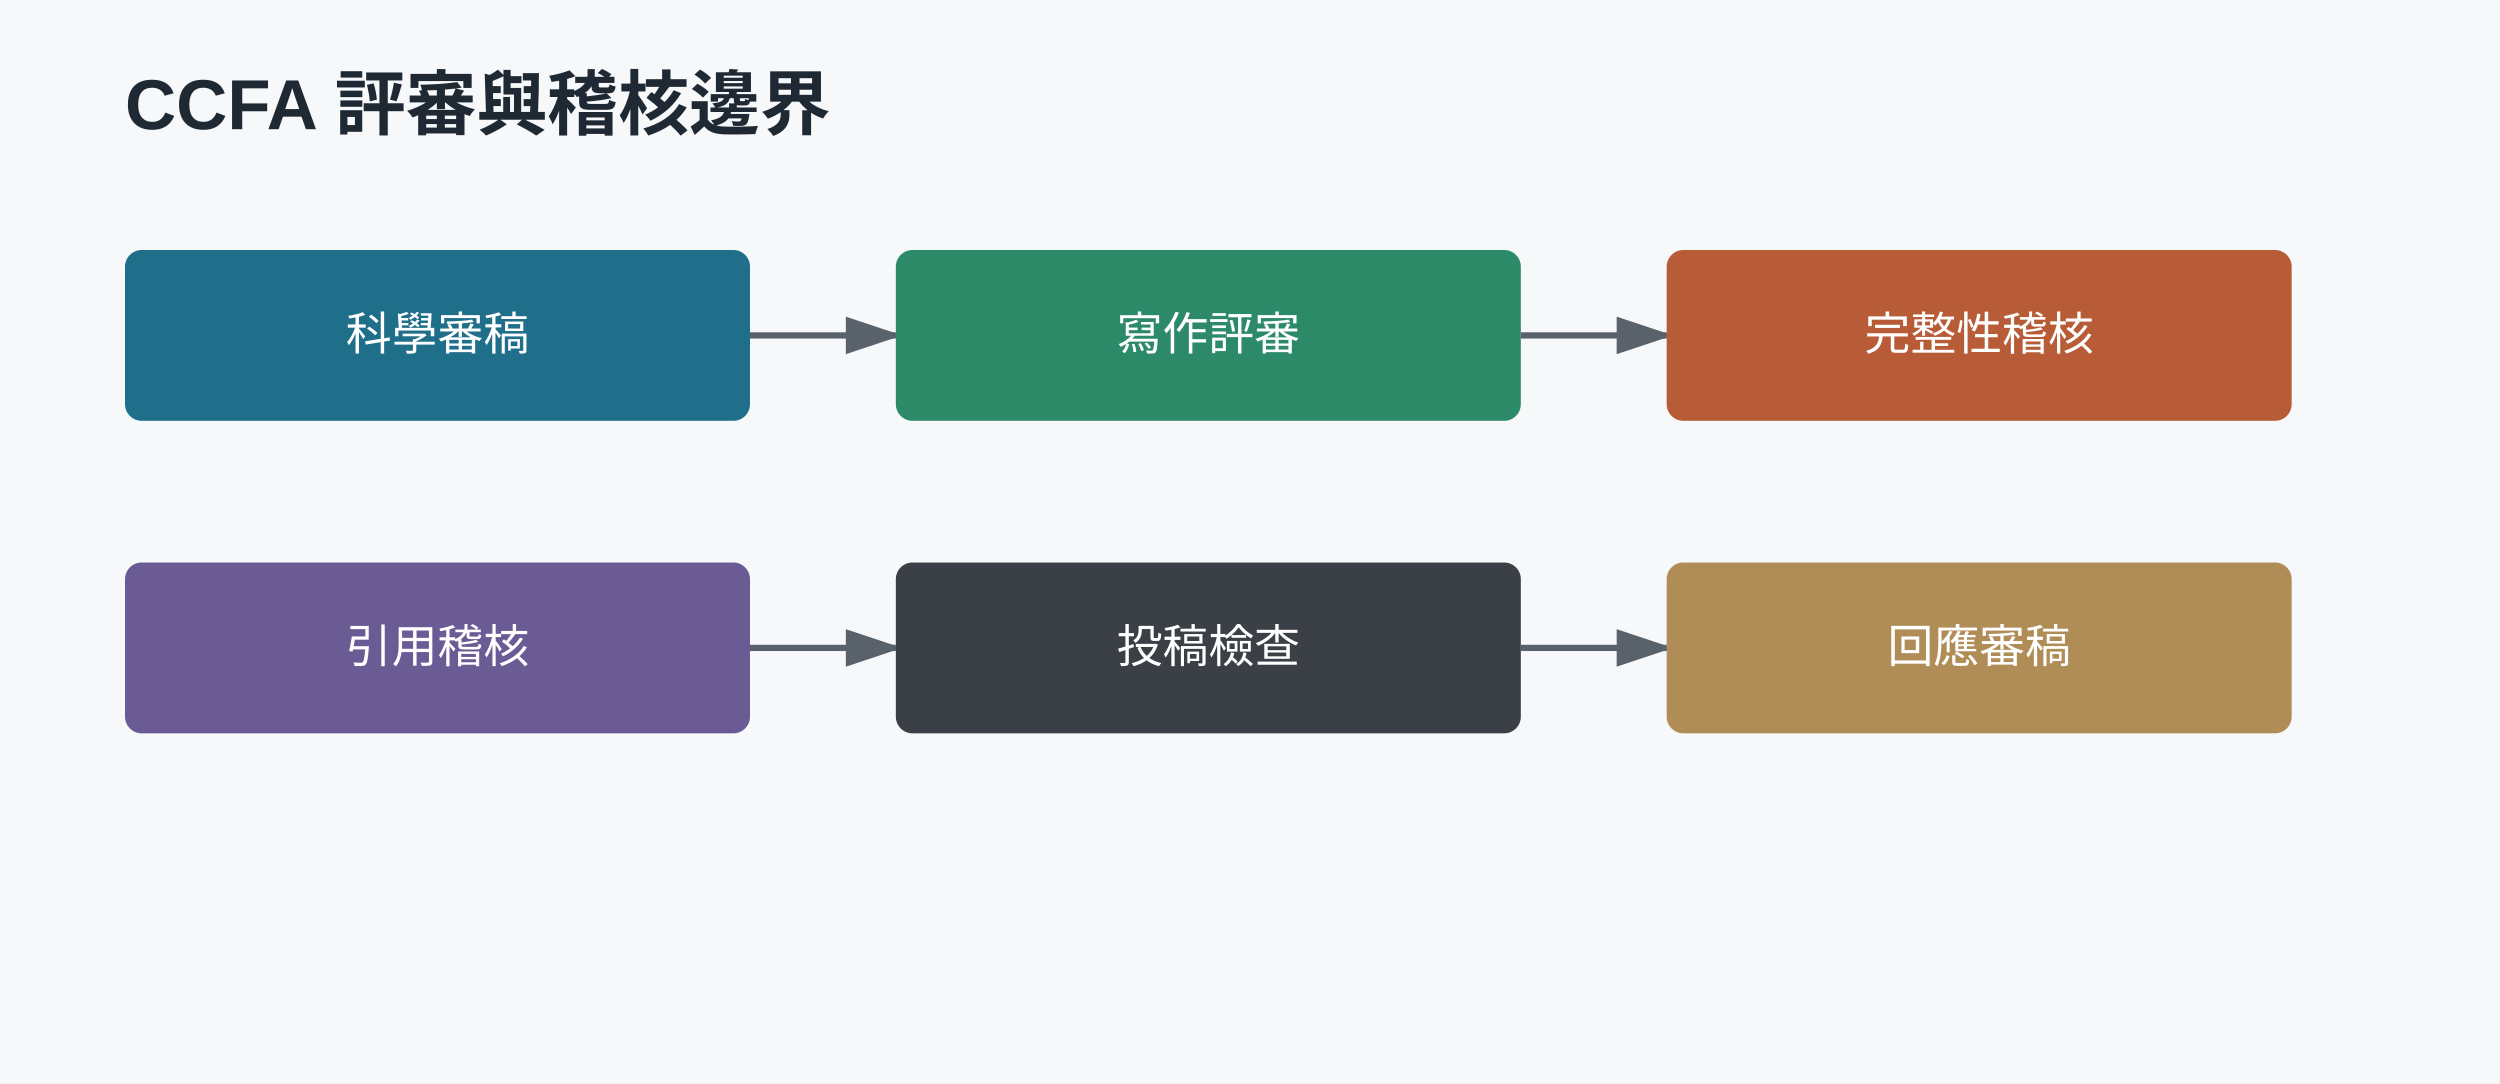
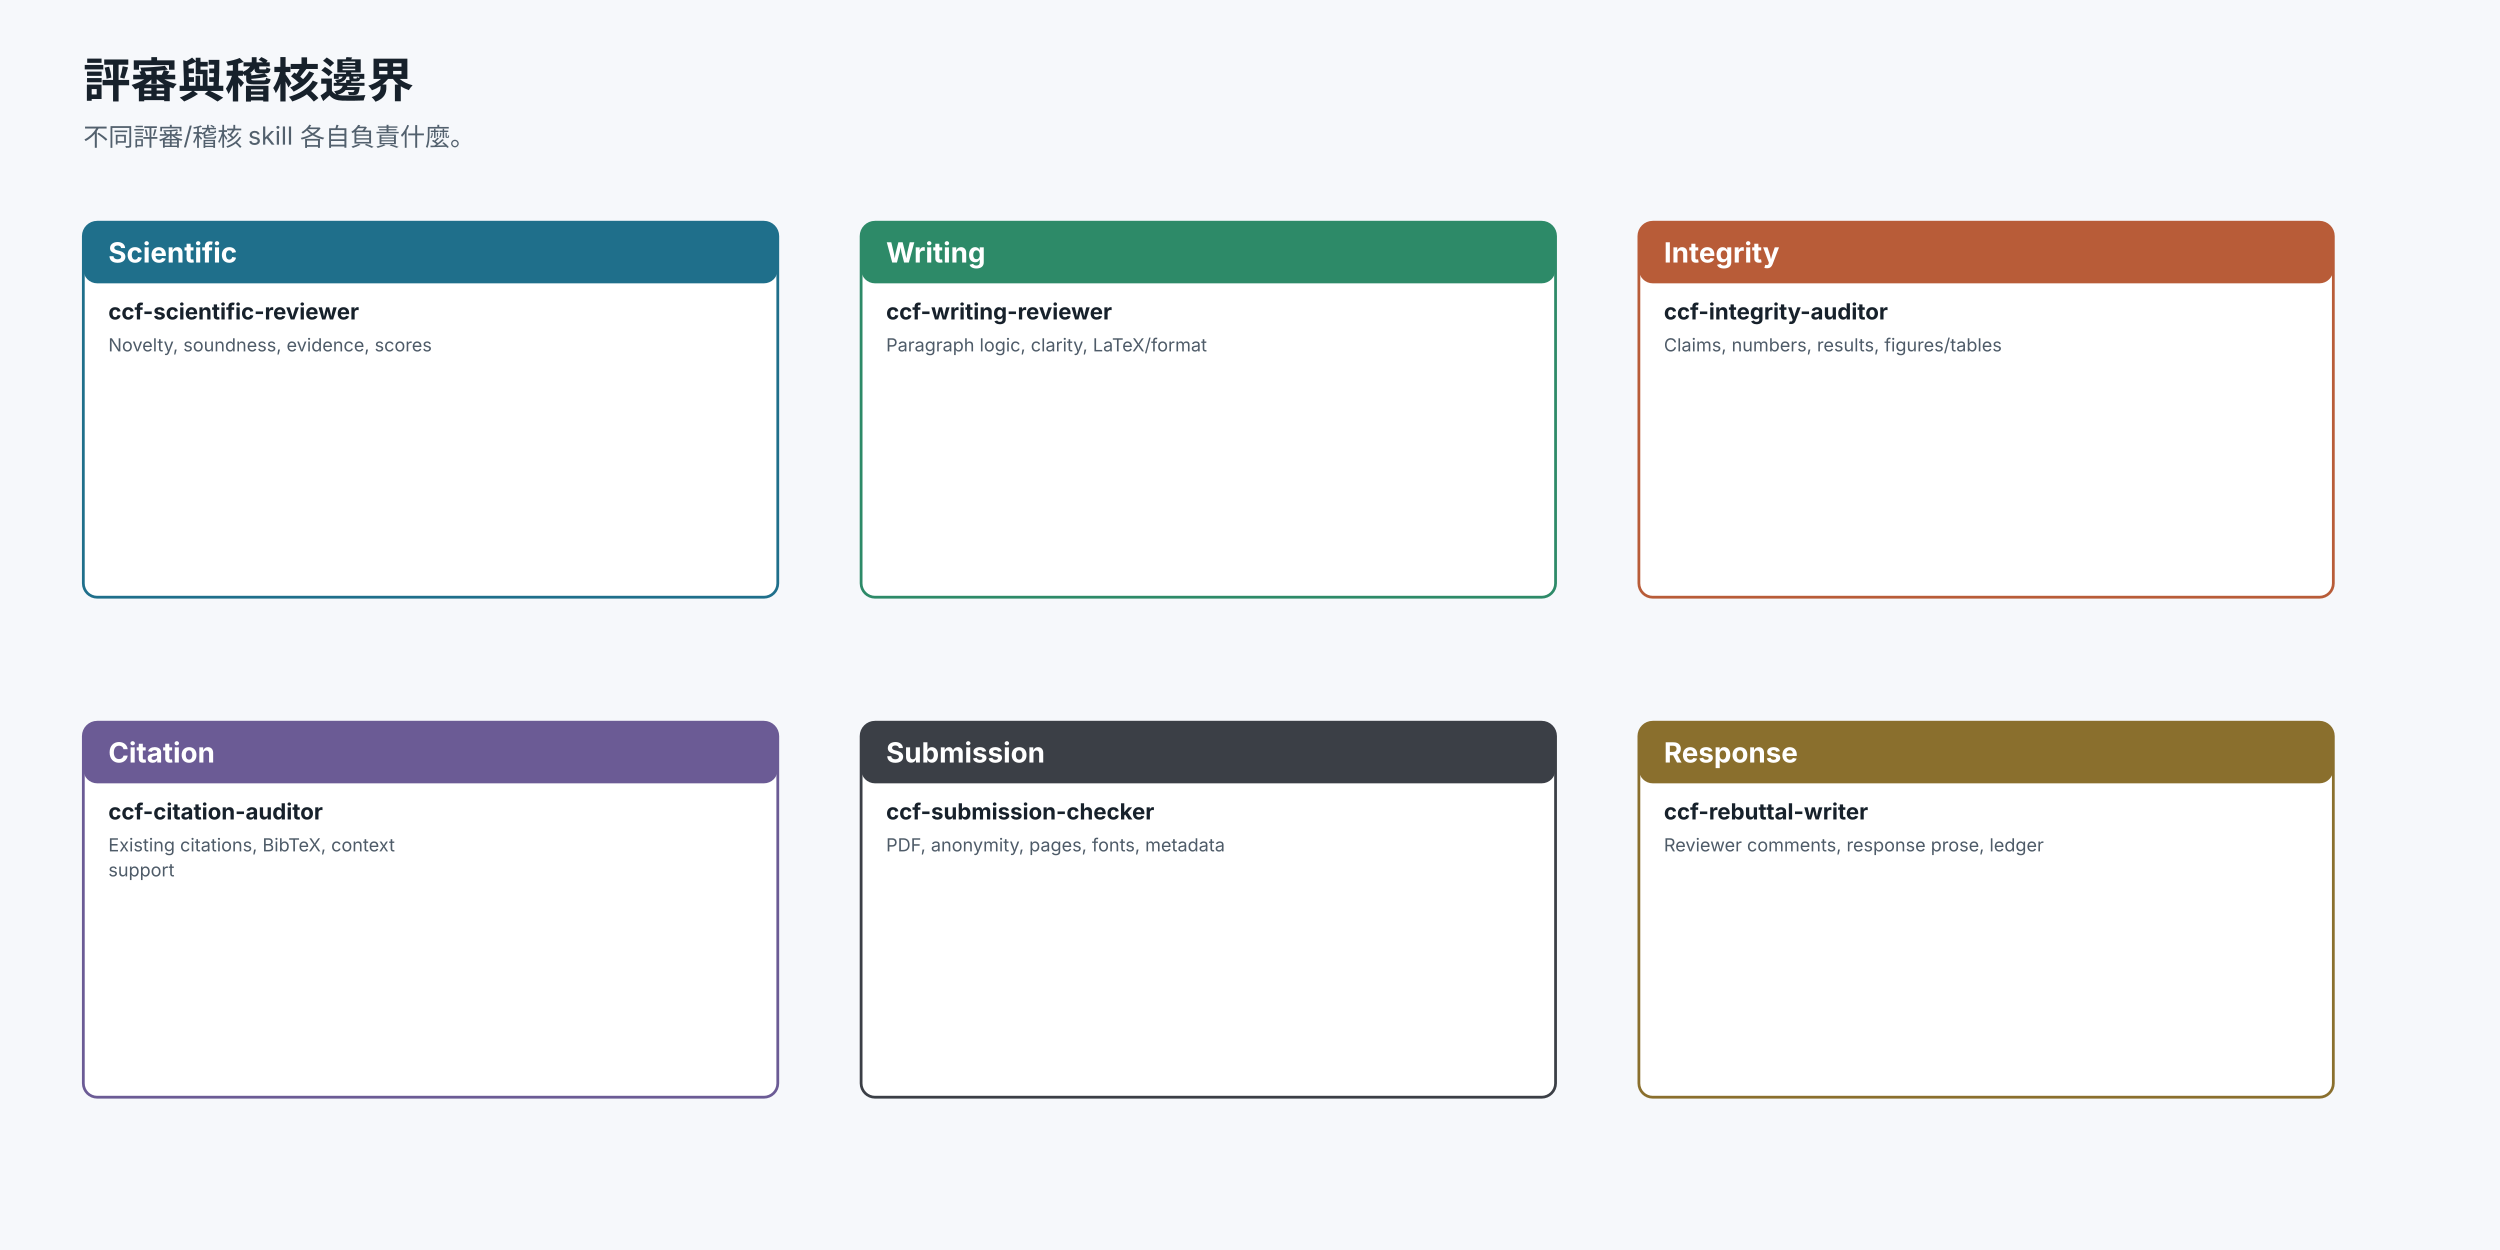
- <svg xmlns="http://www.w3.org/2000/svg" width="1200" height="520" viewBox="0 0 1200 520">
-   <defs>
-     <marker id="arrow" markerWidth="10" markerHeight="10" refX="8" refY="3" orient="auto">
-       <path d="M0,0 L0,6 L9,3 z" fill="#59616b" />
-     </marker>
-   </defs>
-   <rect width="1200" height="520" fill="#f7f8fa" />
-   <text x="60" y="62" font-family="Arial, sans-serif" font-size="34" font-weight="700" fill="#1f2933">CCFA 評審與稽核邊界</text>
-   <rect x="60" y="120" width="300" height="82" rx="8" fill="#1F6F8B" />
-   <text x="210" y="168" text-anchor="middle" font-family="Arial, sans-serif" font-size="22" fill="#ffffff">科學審稿</text>
-   <line x1="360" y1="161" x2="430" y2="161" stroke="#59616b" stroke-width="3" marker-end="url(#arrow)" />
-   <rect x="430" y="120" width="300" height="82" rx="8" fill="#2D8A68" />
-   <text x="580" y="168" text-anchor="middle" font-family="Arial, sans-serif" font-size="22" fill="#ffffff">寫作評審</text>
-   <line x1="730" y1="161" x2="800" y2="161" stroke="#59616b" stroke-width="3" marker-end="url(#arrow)" />
-   <rect x="800" y="120" width="300" height="82" rx="8" fill="#B85C38" />
-   <text x="950" y="168" text-anchor="middle" font-family="Arial, sans-serif" font-size="22" fill="#ffffff">完整性稽核</text>
-   <rect x="60" y="270" width="300" height="82" rx="8" fill="#6B5B95" />
-   <text x="210" y="318" text-anchor="middle" font-family="Arial, sans-serif" font-size="22" fill="#ffffff">引用稽核</text>
-   <line x1="360" y1="311" x2="430" y2="311" stroke="#59616b" stroke-width="3" marker-end="url(#arrow)" />
-   <rect x="430" y="270" width="300" height="82" rx="8" fill="#3B3F46" />
-   <text x="580" y="318" text-anchor="middle" font-family="Arial, sans-serif" font-size="22" fill="#ffffff">投稿檢查</text>
-   <line x1="730" y1="311" x2="800" y2="311" stroke="#59616b" stroke-width="3" marker-end="url(#arrow)" />
-   <rect x="800" y="270" width="300" height="82" rx="8" fill="#B08D57" />
-   <text x="950" y="318" text-anchor="middle" font-family="Arial, sans-serif" font-size="22" fill="#ffffff">回應審稿</text>
+ <svg xmlns="http://www.w3.org/2000/svg" width="1800" height="900" viewBox="0 0 1800 900">
+   <rect width="1800" height="900" fill="#f6f8fb" />
+   <text x="60" y="70" font-family="Inter, Arial, sans-serif" font-size="34" font-weight="800" fill="#17212b" text-anchor="start">評審與稽核邊界</text>
+   <text x="60" y="105" font-family="Inter, Arial, sans-serif" font-size="18" font-weight="400" fill="#52606d" text-anchor="start">不同評審/稽核 skill 各自負責什麼。</text>
+   <rect x="60" y="160" width="500" height="270" rx="10" fill="#ffffff" stroke="#1F6F8B" stroke-width="2" />
+   <rect x="60" y="160" width="500" height="44" rx="10" fill="#1F6F8B" />
+   <text x="78" y="189" font-family="Inter, Arial, sans-serif" font-size="20" font-weight="700" fill="#ffffff" text-anchor="start">Scientific</text>
+   <text x="78" y="230" font-family="Inter, Arial, sans-serif" font-size="16" font-weight="700" fill="#17212b" text-anchor="start">ccf-scientific-reviewer</text>
+   <text x="78" y="253" font-family="Inter, Arial, sans-serif" font-size="13" font-weight="400" fill="#4e5b68" text-anchor="start">Novelty, soundness, evidence, scores</text>
+   <rect x="620" y="160" width="500" height="270" rx="10" fill="#ffffff" stroke="#2D8A68" stroke-width="2" />
+   <rect x="620" y="160" width="500" height="44" rx="10" fill="#2D8A68" />
+   <text x="638" y="189" font-family="Inter, Arial, sans-serif" font-size="20" font-weight="700" fill="#ffffff" text-anchor="start">Writing</text>
+   <text x="638" y="230" font-family="Inter, Arial, sans-serif" font-size="16" font-weight="700" fill="#17212b" text-anchor="start">ccf-writing-reviewer</text>
+   <text x="638" y="253" font-family="Inter, Arial, sans-serif" font-size="13" font-weight="400" fill="#4e5b68" text-anchor="start">Paragraph logic, clarity, LaTeX/format</text>
+   <rect x="1180" y="160" width="500" height="270" rx="10" fill="#ffffff" stroke="#B85C38" stroke-width="2" />
+   <rect x="1180" y="160" width="500" height="44" rx="10" fill="#B85C38" />
+   <text x="1198" y="189" font-family="Inter, Arial, sans-serif" font-size="20" font-weight="700" fill="#ffffff" text-anchor="start">Integrity</text>
+   <text x="1198" y="230" font-family="Inter, Arial, sans-serif" font-size="16" font-weight="700" fill="#17212b" text-anchor="start">ccf-integrity-auditor</text>
+   <text x="1198" y="253" font-family="Inter, Arial, sans-serif" font-size="13" font-weight="400" fill="#4e5b68" text-anchor="start">Claims, numbers, results, figures/tables</text>
+   <rect x="60" y="520" width="500" height="270" rx="10" fill="#ffffff" stroke="#6B5B95" stroke-width="2" />
+   <rect x="60" y="520" width="500" height="44" rx="10" fill="#6B5B95" />
+   <text x="78" y="549" font-family="Inter, Arial, sans-serif" font-size="20" font-weight="700" fill="#ffffff" text-anchor="start">Citation</text>
+   <text x="78" y="590" font-family="Inter, Arial, sans-serif" font-size="16" font-weight="700" fill="#17212b" text-anchor="start">ccf-citation-auditor</text>
+   <text x="78" y="613" font-family="Inter, Arial, sans-serif" font-size="13" font-weight="400" fill="#4e5b68" text-anchor="start">Existing citations, BibTeX, context</text>
+   <text x="78" y="631" font-family="Inter, Arial, sans-serif" font-size="13" font-weight="400" fill="#4e5b68" text-anchor="start">support</text>
+   <rect x="620" y="520" width="500" height="270" rx="10" fill="#ffffff" stroke="#3B3F46" stroke-width="2" />
+   <rect x="620" y="520" width="500" height="44" rx="10" fill="#3B3F46" />
+   <text x="638" y="549" font-family="Inter, Arial, sans-serif" font-size="20" font-weight="700" fill="#ffffff" text-anchor="start">Submission</text>
+   <text x="638" y="590" font-family="Inter, Arial, sans-serif" font-size="16" font-weight="700" fill="#17212b" text-anchor="start">ccf-submission-checker</text>
+   <text x="638" y="613" font-family="Inter, Arial, sans-serif" font-size="13" font-weight="400" fill="#4e5b68" text-anchor="start">PDF, anonymity, pages, fonts, metadata</text>
+   <rect x="1180" y="520" width="500" height="270" rx="10" fill="#ffffff" stroke="#8A6F2D" stroke-width="2" />
+   <rect x="1180" y="520" width="500" height="44" rx="10" fill="#8A6F2D" />
+   <text x="1198" y="549" font-family="Inter, Arial, sans-serif" font-size="20" font-weight="700" fill="#ffffff" text-anchor="start">Response</text>
+   <text x="1198" y="590" font-family="Inter, Arial, sans-serif" font-size="16" font-weight="700" fill="#17212b" text-anchor="start">ccf-rebuttal-writer</text>
+   <text x="1198" y="613" font-family="Inter, Arial, sans-serif" font-size="13" font-weight="400" fill="#4e5b68" text-anchor="start">Reviewer comments, response prose, ledger</text>
</svg>
